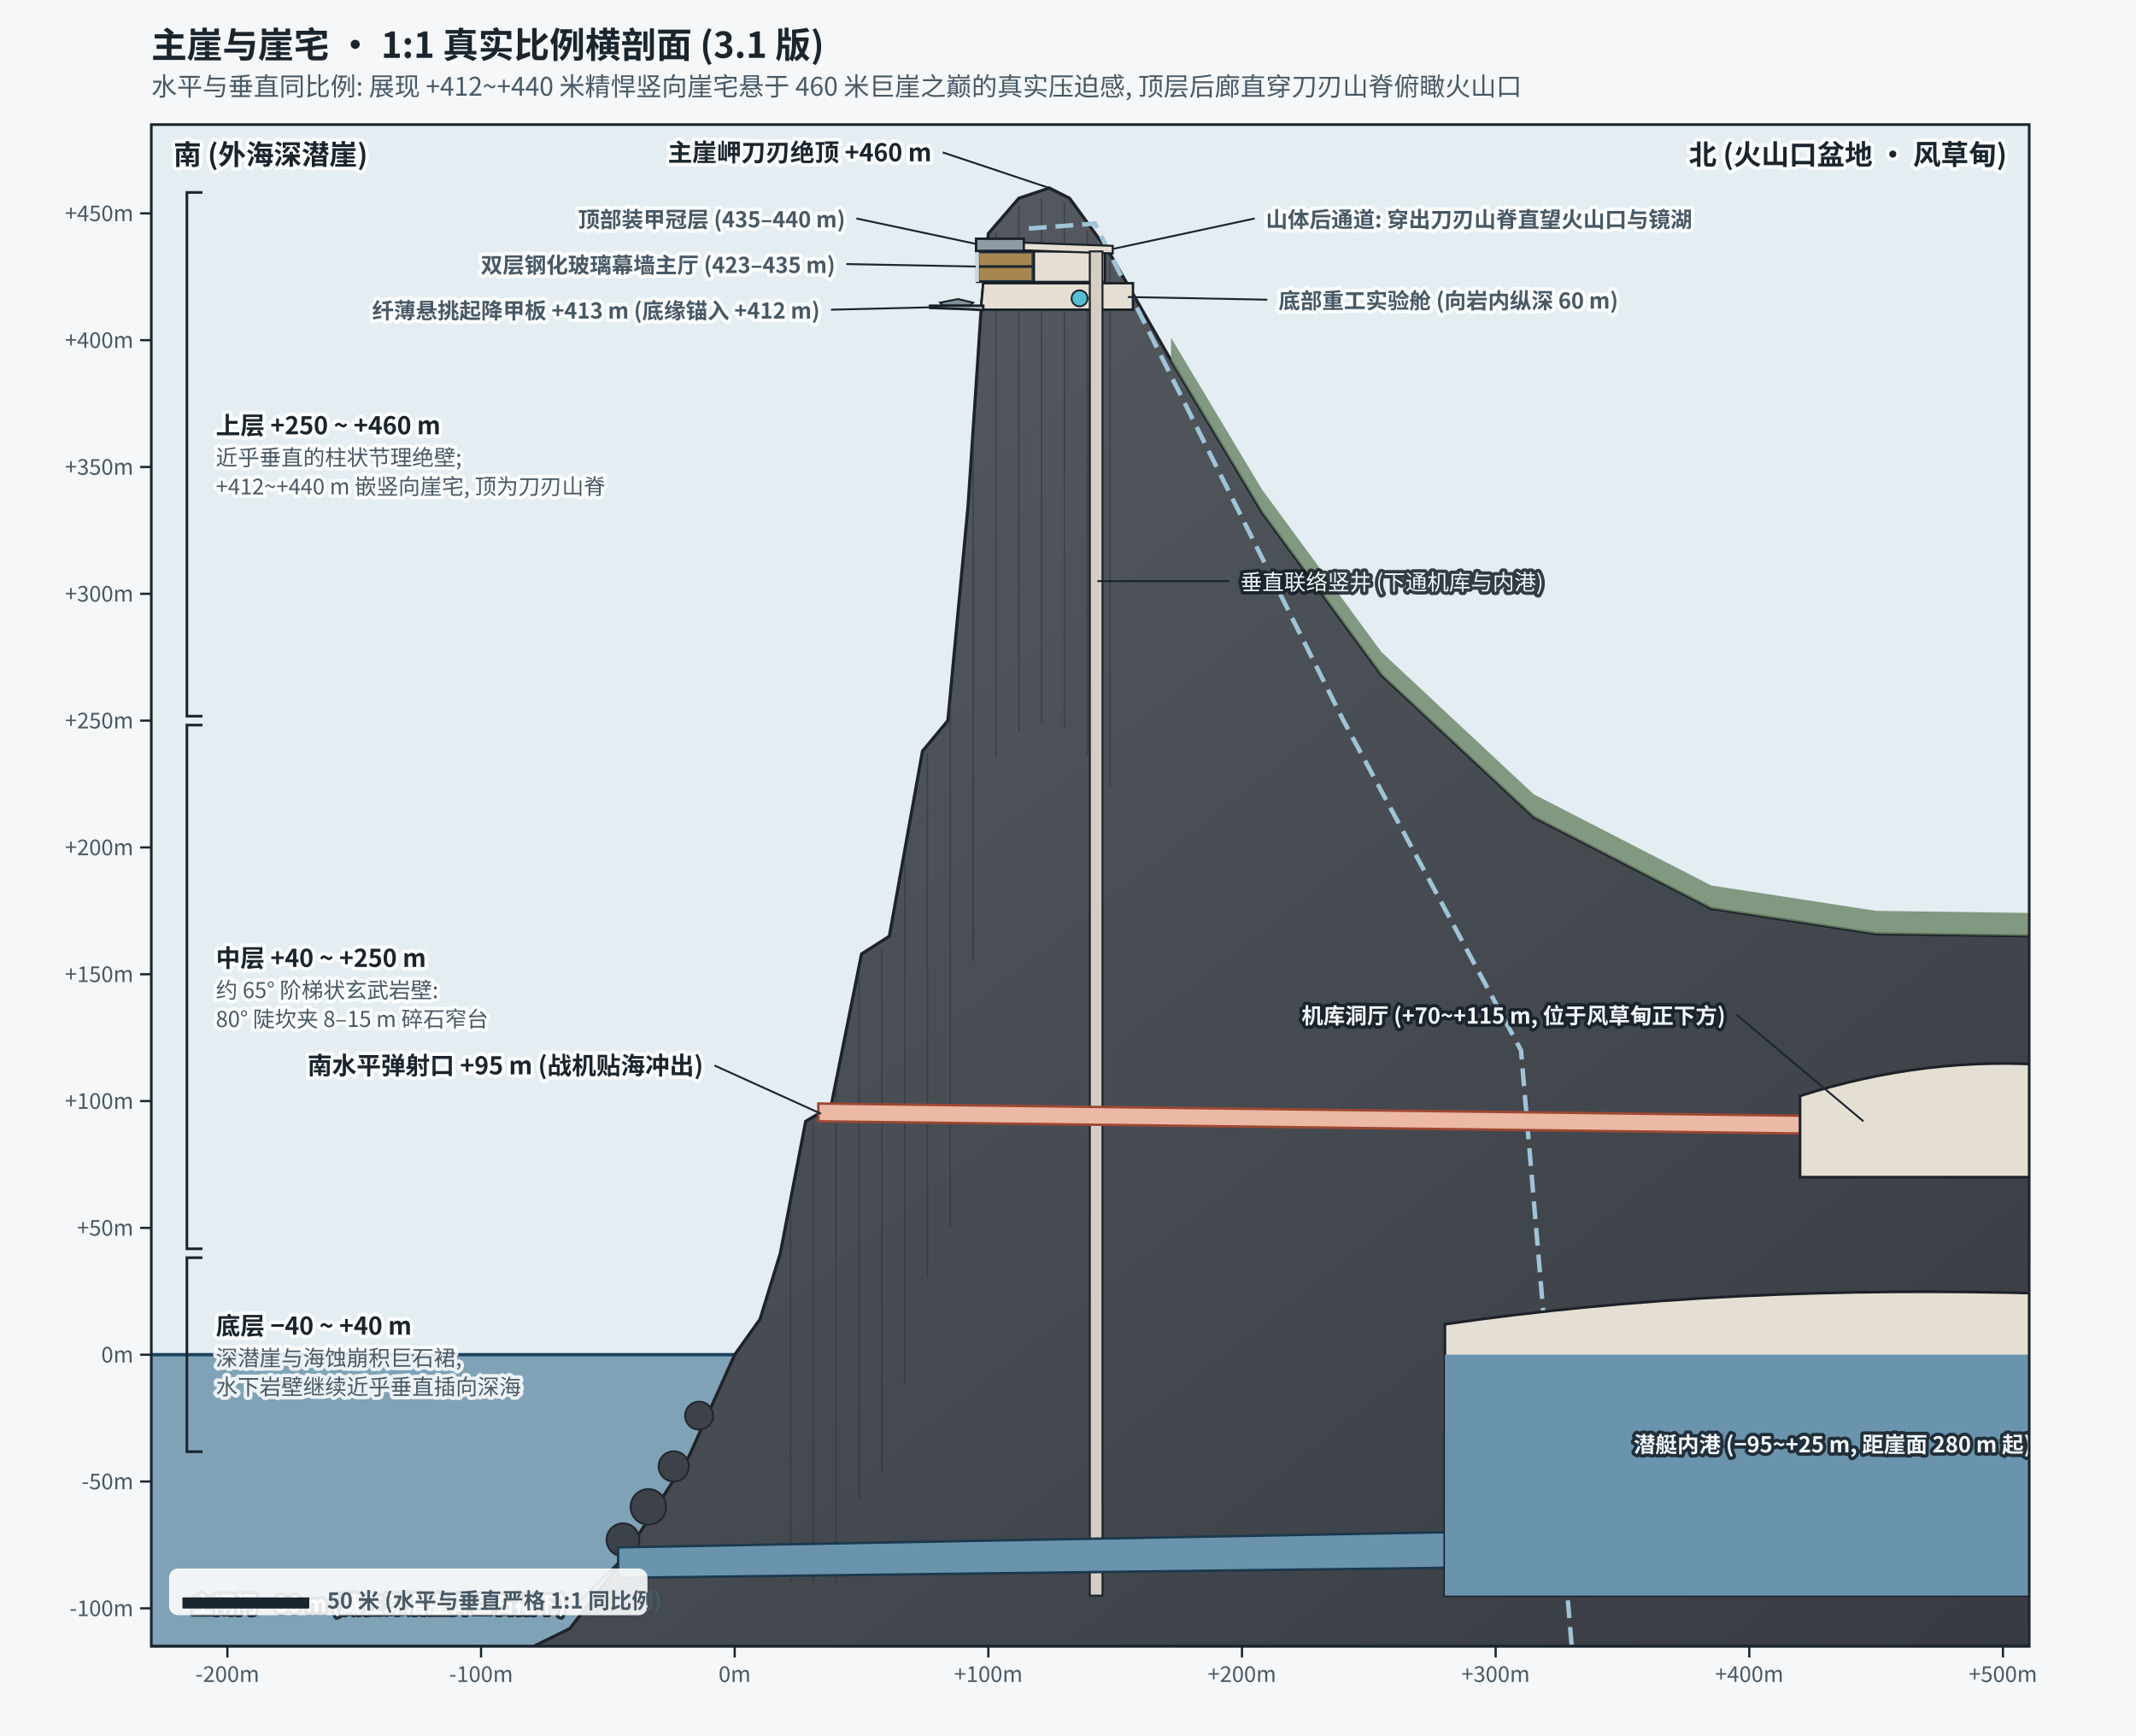
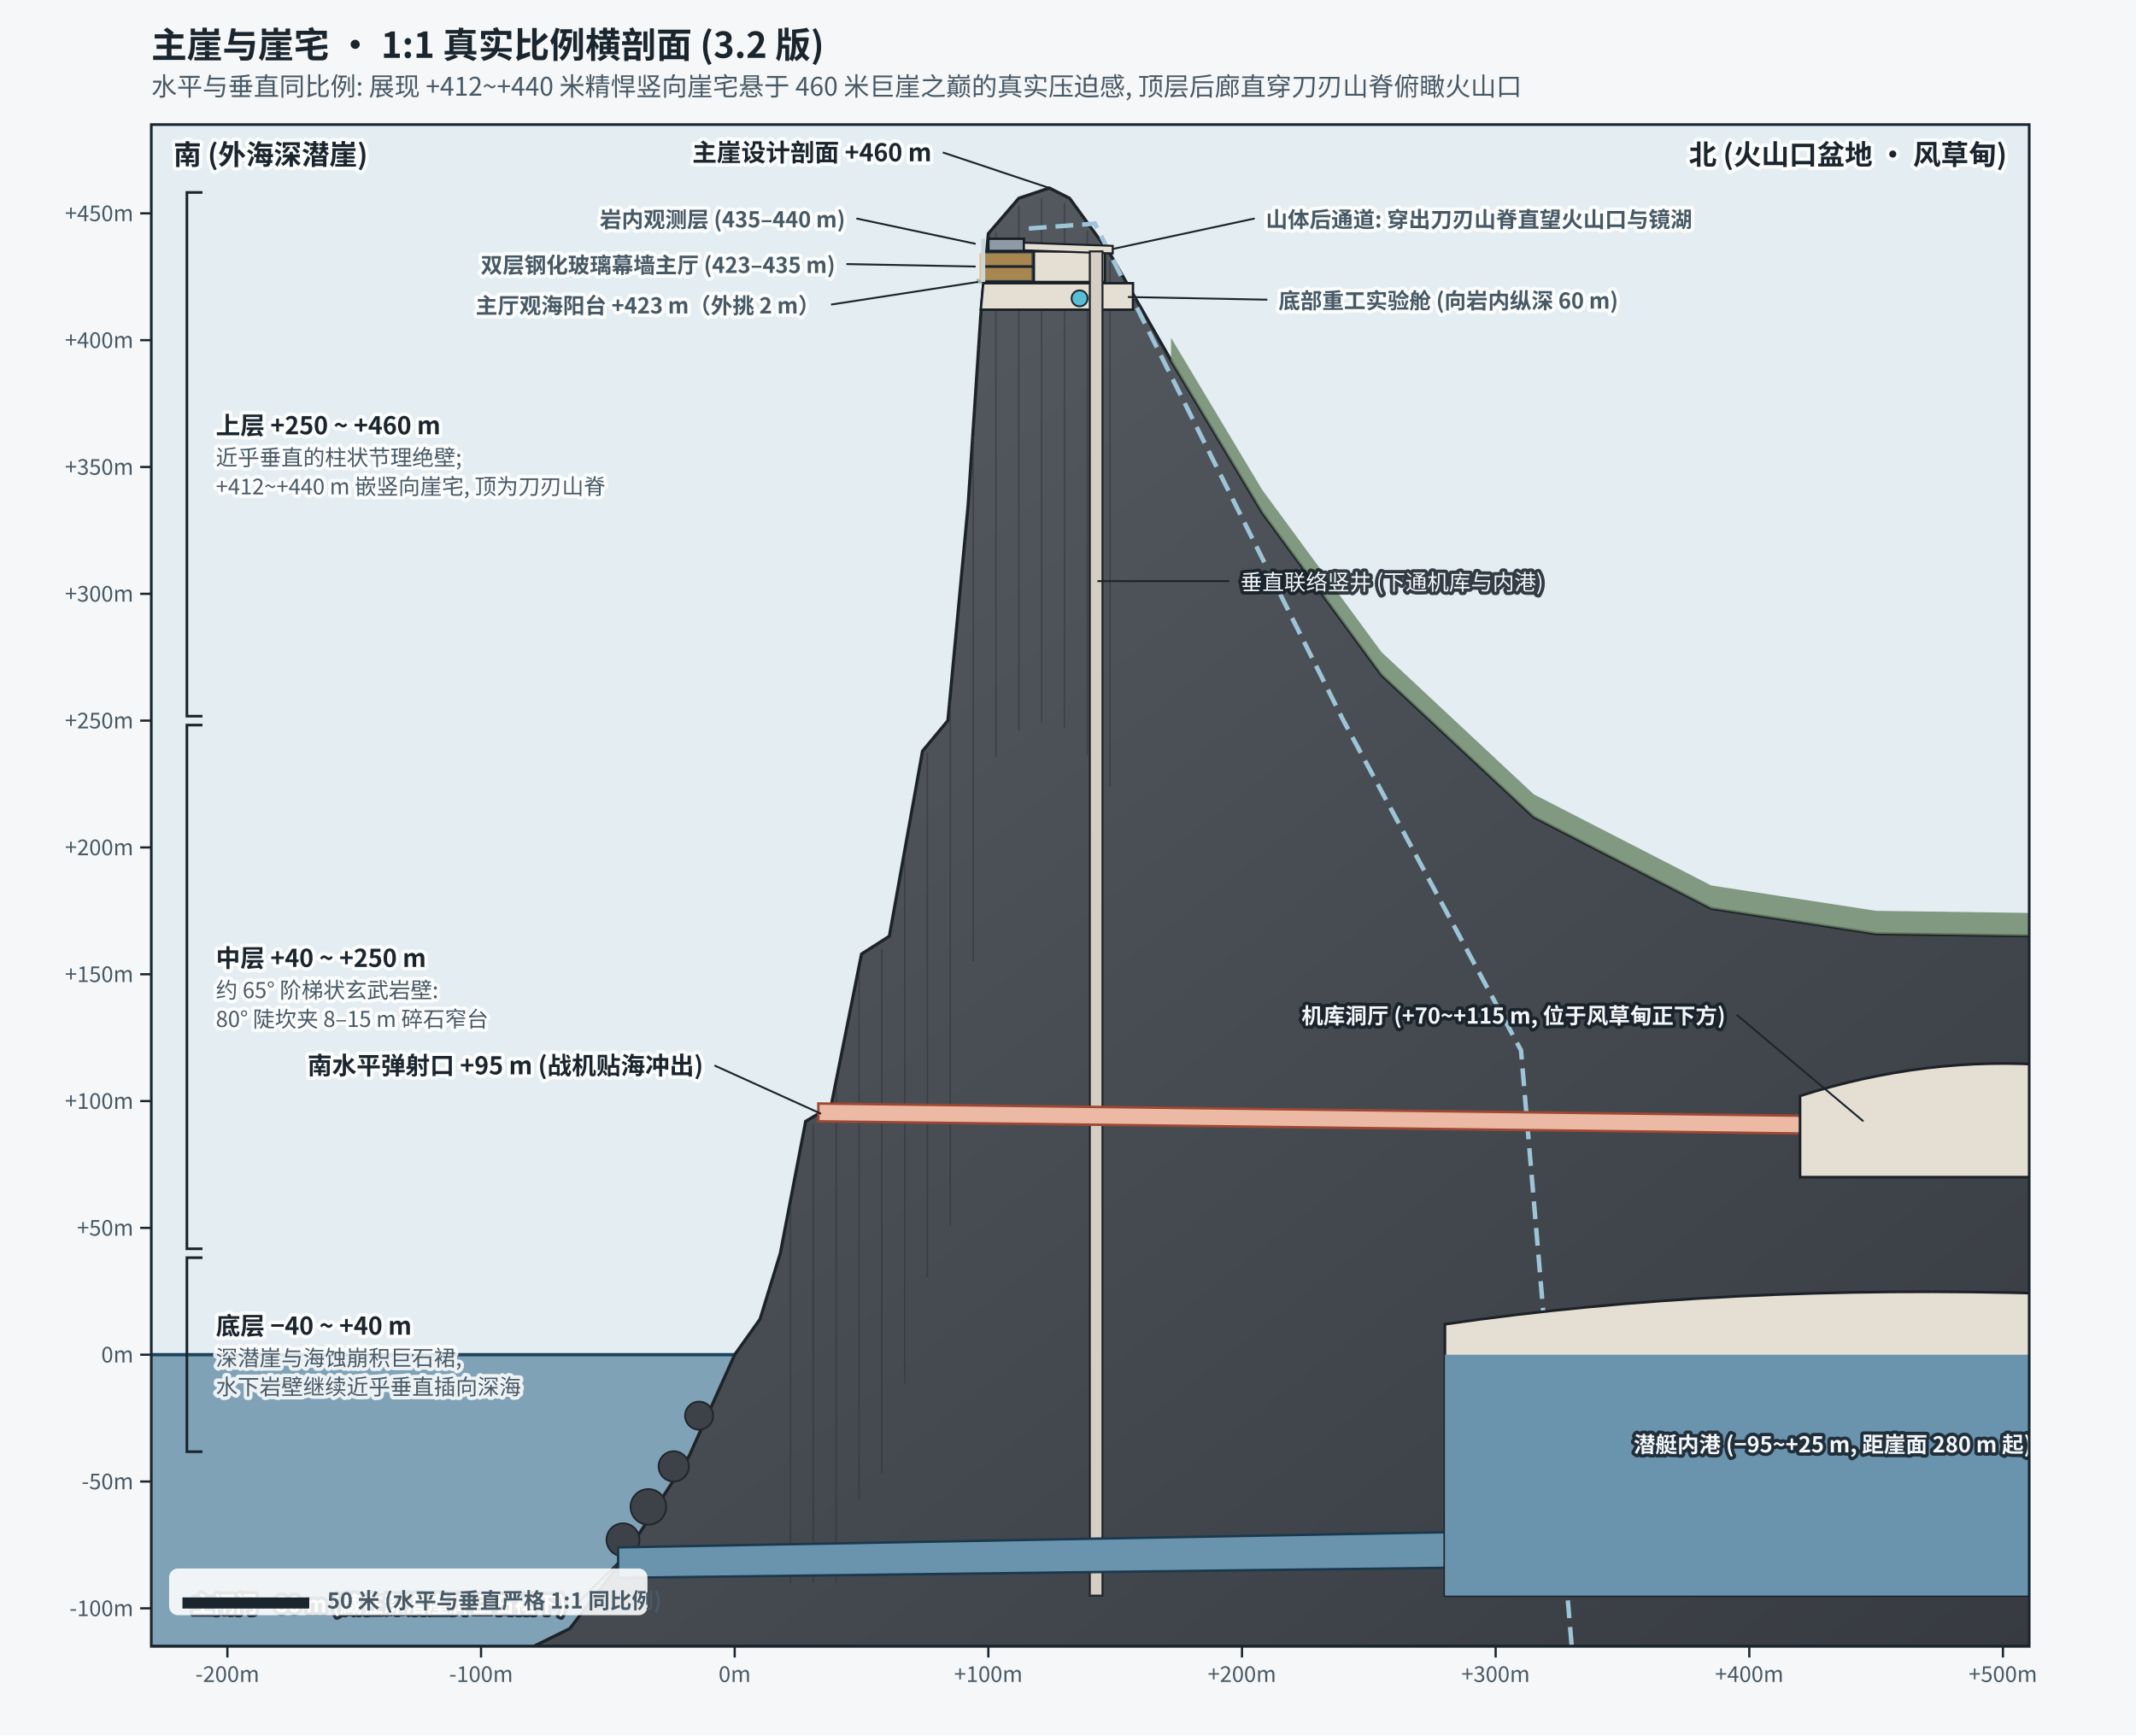
<svg xmlns="http://www.w3.org/2000/svg" viewBox="0 0 960 780">
  <defs>
    <style>
  text { font-family: 'Microsoft YaHei','PingFang SC','Noto Sans CJK SC',sans-serif; fill: #1a252e; }
  .title { font-size: 16px; font-weight: 700; }
  .sub { font-size: 11.5px; fill: #485966; }
  .t { font-size: 12.5px; }
  .s { font-size: 11px; }
  .xs { font-size: 9.8px; fill: #485966; }
  .b { font-weight: 700; }
  .mid { text-anchor: middle; }
  .end { text-anchor: end; }
  .halo { paint-order: stroke; stroke: rgba(255,255,255,.86); stroke-width: 3.2px; stroke-linejoin: round; }
  .dhalo { paint-order: stroke; stroke: rgba(226,236,242,.88); stroke-width: 3px; stroke-linejoin: round; }
  .whalo { fill: #f3f7fa; paint-order: stroke; stroke: rgba(20,30,38,.85); stroke-width: 3px; stroke-linejoin: round; }
</style>
    <clipPath id="cliffClip">
      <rect x="68" y="56" width="844" height="684" />
    </clipPath>
    <linearGradient id="basaltSec" x1="0" y1="0" x2="1" y2="1">
      <stop offset="0%" stop-color="#5d6269" />
      <stop offset="55%" stop-color="#474c53" />
      <stop offset="100%" stop-color="#363a40" />
    </linearGradient>
  </defs>
  <rect width="960" height="780" fill="#f5f7f8" />
-   <text x="68" y="26" class="title">主崖与崖宅 · 1:1 真实比例横剖面 (3.1 版)</text>
+   <text x="68" y="26" class="title">主崖与崖宅 · 1:1 真实比例横剖面 (3.2 版)</text>
  <text x="68" y="43" class="sub">水平与垂直同比例: 展现 +412~+440 米精悍竖向崖宅悬于 460 米巨崖之巅的真实压迫感, 顶层后廊直穿刀刃山脊俯瞰火山口</text>
  <g clip-path="url(#cliffClip)">
    <rect x="68" y="56" width="844" height="684" fill="#e4edf2" />
    <rect x="68" y="608.9" width="307.8" height="131.1" fill="#7fa2b7" />
    <line x1="68" y1="608.9" x2="335.9" y2="608.9" stroke="#1b435c" stroke-width="1.5" />
    <path d="M68,740L68,762.8L147.8,762.8L193.4,762.8L256.1,732L278.9,702.4L309.7,654.5L330.2,608.9L341.6,592.9L350.7,563.3L362.1,504L373.5,497.2L387.2,428.8L399.7,420.8L414.6,337.6L426,323.9L435.1,227L440.8,141.5L444.2,105L457.9,89.1L471.6,84.5L480.7,89.1L498.9,114.1L526.3,162L567.3,230.4L620.9,303.4L689.3,367.2L769.1,408.3L843.2,419.7L923,420.8L923,740Z" fill="url(#basaltSec)" stroke="#1e2328" stroke-width="1.4" />
    <path d="M526.3,151.8L567.3,220.2L620.9,293.1L689.3,357L769.1,398L843.2,409.4L923,410.5L923,420.8L843.2,419.7L769.1,408.3L689.3,367.2L620.9,303.4L567.3,230.4L526.3,162Z" fill="#6b8568" opacity="0.82" />
    <line x1="355.3" y1="543" x2="355.3" y2="711.5" stroke="#2f3339" stroke-width="0.7" opacity="0.55" />
    <line x1="365.5" y1="505.4" x2="365.5" y2="711.5" stroke="#2f3339" stroke-width="0.7" opacity="0.55" />
    <line x1="375.8" y1="489.2" x2="375.8" y2="711.5" stroke="#2f3339" stroke-width="0.7" opacity="0.55" />
    <line x1="386.1" y1="437.9" x2="386.1" y2="673.9" stroke="#2f3339" stroke-width="0.7" opacity="0.55" />
    <line x1="396.3" y1="426.4" x2="396.3" y2="662.4" stroke="#2f3339" stroke-width="0.7" opacity="0.55" />
    <line x1="406.6" y1="385.8" x2="406.6" y2="621.8" stroke="#2f3339" stroke-width="0.7" opacity="0.55" />
    <line x1="416.8" y1="338.3" x2="416.8" y2="574.2" stroke="#2f3339" stroke-width="0.7" opacity="0.55" />
    <line x1="427.1" y1="315.2" x2="427.1" y2="551.2" stroke="#2f3339" stroke-width="0.7" opacity="0.55" />
    <line x1="437.4" y1="196.2" x2="437.4" y2="432.2" stroke="#2f3339" stroke-width="0.7" opacity="0.55" />
    <line x1="447.6" y1="104.5" x2="447.6" y2="340.4" stroke="#2f3339" stroke-width="0.7" opacity="0.55" />
    <line x1="457.9" y1="92.5" x2="457.9" y2="328.5" stroke="#2f3339" stroke-width="0.7" opacity="0.55" />
    <line x1="468.1" y1="89.1" x2="468.1" y2="325" stroke="#2f3339" stroke-width="0.7" opacity="0.55" />
    <line x1="478.4" y1="91.3" x2="478.4" y2="327.3" stroke="#2f3339" stroke-width="0.7" opacity="0.55" />
    <line x1="488.7" y1="103.5" x2="488.7" y2="339.4" stroke="#2f3339" stroke-width="0.7" opacity="0.55" />
    <line x1="498.9" y1="117.6" x2="498.9" y2="353.5" stroke="#2f3339" stroke-width="0.7" opacity="0.55" />
    <path d="M462.4,102.7 L492.1,100.5 L603.8,323.9 L683.6,472.1 L706.4,740" fill="none" stroke="#9ec4d8" stroke-width="2" stroke-dasharray="8 4" />
    <polygon points="440.8,139.2 509.2,139.2 509.2,127.3 441.9,127.3" fill="#e5dfd3" stroke="#182026" stroke-width="1.1" />
    <circle cx="485.2" cy="134.1" r="3.6" fill="#57bed4" stroke="#1b2830" stroke-width="0.8" />
-     <polygon points="418,137.4 441.9,137.4 441.9,139.4 435.1,139 418,138.4" fill="#b8c4ce" stroke="#182026" stroke-width="1.1" />
-     <polygon points="422.5,136 430.5,134.4 437.4,136 436.2,137.2 423.7,137.2" fill="#7f8e9b" stroke="#182026" stroke-width="0.8" />
-     <rect x="439.1" y="113" width="25.6" height="13.7" fill="#2c4456" stroke="#182026" stroke-width="1" />
+     <path d="M439.6,125.4 V126.7 H441.9" fill="none" stroke="#9aabb4" stroke-width="1.3" />
+     <rect x="441.9" y="113" width="25.6" height="13.7" fill="#2c4456" stroke="#182026" stroke-width="1" />
    <rect x="440.2" y="113.9" width="23.4" height="12" fill="#e9a94c" opacity="0.65" />
-     <line x1="439.1" y1="119.8" x2="496.6" y2="119.8" stroke="#1c252c" stroke-width="1.2" />
+     <line x1="441.9" y1="119.8" x2="496.6" y2="119.8" stroke="#1c252c" stroke-width="1.2" />
    <rect x="464.7" y="113" width="31.9" height="13.7" fill="#e5dfd3" stroke="#182026" stroke-width="1" />
-     <line x1="439.1" y1="107.3" x2="439.1" y2="126.7" stroke="#cad5de" stroke-width="1.8" />
-     <polygon points="438.7,107.3 460.2,107.3 460.2,112.8 438.7,112.8" fill="#8e9ba6" stroke="#182026" stroke-width="1.1" />
+     <line x1="441.9" y1="107.3" x2="441.9" y2="126.7" stroke="#cad5de" stroke-width="1.8" />
+     <polygon points="444.2,107.3 460.2,107.3 460.2,112.8 444.2,112.8" fill="#8e9ba6" stroke="#182026" stroke-width="1.1" />
    <polygon points="460.2,109.1 500.1,110.5 500.1,113.9 460.2,112.5" fill="#e5dfd3" stroke="#182026" stroke-width="0.9" />
    <rect x="489.8" y="113" width="5.7" height="604.2" fill="#d5cfc3" stroke="#20262c" stroke-width="0.9" />
    <polygon points="367.8,496 923,502.9 923,510.9 367.8,504" fill="#ebb9a4" stroke="#9e4733" stroke-width="1.1" />
    <path d="M809,529.1 L809,492.6 Q866,474.4 923,478.9 L923,529.1 Z" fill="#e5dfd3" stroke="#1c2228" stroke-width="1.2" />
    <circle cx="302.8" cy="659.1" r="6.8" fill="#3d4249" stroke="#22262b" stroke-width="0.8" />
    <circle cx="291.4" cy="677.3" r="8" fill="#3d4249" stroke="#22262b" stroke-width="0.8" />
    <circle cx="280" cy="692.1" r="7.4" fill="#3d4249" stroke="#22262b" stroke-width="0.8" />
    <circle cx="314.2" cy="636.3" r="6.3" fill="#3d4249" stroke="#22262b" stroke-width="0.8" />
    <polygon points="277.8,695.5 649.4,688.7 649.4,704.7 277.8,709.2" fill="#6a94ad" stroke="#1b394d" stroke-width="1.1" />
    <path d="M649.4,717.2 L649.4,595.2 Q774.8,577 923,581.5 L923,717.2 Z" fill="#e5dfd3" stroke="#1c2228" stroke-width="1.2" />
    <rect x="649.4" y="608.9" width="273.6" height="108.3" fill="#6a94ad" />
    <path d="M91,86.5 h-7 V321.9 h7" fill="none" stroke="#1a252e" stroke-width="1.2" />
    <text x="97" y="195.2" class="s b halo">上层 +250 ~ +460 m</text>
    <text x="97" y="209.2" class="xs halo">近乎垂直的柱状节理绝壁;</text>
    <text x="97" y="222.2" class="xs halo">+412~+440 m 嵌竖向崖宅, 顶为刀刃山脊</text>
    <path d="M91,325.9 h-7 V561.3 h7" fill="none" stroke="#1a252e" stroke-width="1.2" />
    <text x="97" y="434.6" class="s b halo">中层 +40 ~ +250 m</text>
    <text x="97" y="448.6" class="xs halo">约 65° 阶梯状玄武岩壁:</text>
    <text x="97" y="461.6" class="xs halo">80° 陡坎夹 8–15 m 碎石窄台</text>
    <path d="M91,565.3 h-7 V652.5 h7" fill="none" stroke="#1a252e" stroke-width="1.2" />
    <text x="97" y="599.9" class="s b halo">底层 −40 ~ +40 m</text>
    <text x="97" y="613.9" class="xs halo">深潜崖与海蚀崩积巨石裙,</text>
    <text x="97" y="626.9" class="xs halo">水下岩壁继续近乎垂直插向深海</text>
    <path d="M471.6,84.5 L423.7,68.5" fill="none" stroke="#1a252e" stroke-width="0.85" />
-     <text x="418.7" y="72.5" class="s b halo end">主崖岬刀刃绝顶 +460 m</text>
+     <text x="418.7" y="72.5" class="s b halo end">主崖设计剖面 +460 m</text>
    <path d="M438.5,109.6 L384.9,98.2" fill="none" stroke="#1a252e" stroke-width="0.85" />
-     <text x="379.9" y="102.2" class="xs b halo end">顶部装甲冠层 (435–440 m)</text>
+     <text x="379.9" y="102.2" class="xs b halo end">岩内观测层 (435–440 m)</text>
    <path d="M438.5,119.8 L380.4,118.7" fill="none" stroke="#1a252e" stroke-width="0.85" />
    <text x="375.4" y="122.7" class="xs b halo end">双层钢化玻璃幕墙主厅 (423–435 m)</text>
-     <path d="M419.1,138.1 L373.5,139.2" fill="none" stroke="#1a252e" stroke-width="0.85" />
-     <text x="368.5" y="143.2" class="xs b halo end">纤薄悬挑起降甲板 +413 m (底缘锚入 +412 m)</text>
+     <path d="M439.6,126.7 L373.5,136.9" fill="none" stroke="#1a252e" stroke-width="0.85" />
+     <text x="368.5" y="140.9" class="xs b halo end">主厅观海阳台 +423 m（外挑 2 m）</text>
    <path d="M500.1,111.9 L563.9,98.2" fill="none" stroke="#1a252e" stroke-width="0.85" />
    <text x="568.9" y="102.2" class="xs b halo">山体后通道: 穿出刀刃山脊直望火山口与镜湖</text>
    <path d="M506.9,133.5 L569.6,134.7" fill="none" stroke="#1a252e" stroke-width="0.85" />
    <text x="574.6" y="138.7" class="xs b halo">底部重工实验舱 (向岩内纵深 60 m)</text>
    <path d="M493.2,261.2 L552.5,261.2" fill="none" stroke="#1a252e" stroke-width="0.85" />
    <text x="557.5" y="265.2" class="xs whalo">垂直联络竖井 (下通机库与内港)</text>
    <path d="M369,500.6 L321.1,478.9" fill="none" stroke="#1a252e" stroke-width="0.85" />
    <text x="316.1" y="482.9" class="s b halo end">南水平弹射口 +95 m (战机贴海冲出)</text>
    <path d="M837.5,504 L780.5,456.1" fill="none" stroke="#1a252e" stroke-width="0.85" />
    <text x="775.5" y="460.1" class="xs b whalo end">机库洞厅 (+70~+115 m, 位于风草甸正下方)</text>
    <path d="M277.8,702.4 L259.5,720.6" fill="none" stroke="#1a252e" stroke-width="0.85" />
    <text x="254.5" y="724.6" class="xs b whalo end">主闸门 −80 m (藏在深潜崖脚巨石裙下)</text>
    <path d="M729.2,648.8 L729.2,648.8" fill="none" stroke="#1a252e" stroke-width="0.85" />
    <text x="734.2" y="652.8" class="xs b whalo">潜艇内港 (−95~+25 m, 距崖面 280 m 起)</text>
  </g>
  <rect x="68" y="56" width="844" height="684" fill="none" stroke="#1a252e" stroke-width="1.2" />
  <text x="78" y="74" class="t b halo">南 (外海深潜崖)</text>
  <text x="902" y="74" class="t b halo end">北 (火山口盆地 · 风草甸)</text>
  <line x1="63" y1="722.9" x2="68" y2="722.9" stroke="#1a252e" />
  <text x="60" y="726.4" class="xs end">-100m</text>
  <line x1="63" y1="665.9" x2="68" y2="665.9" stroke="#1a252e" />
  <text x="60" y="669.4" class="xs end">-50m</text>
  <line x1="63" y1="608.9" x2="68" y2="608.9" stroke="#1a252e" />
  <text x="60" y="612.4" class="xs end">0m</text>
  <line x1="63" y1="551.9" x2="68" y2="551.9" stroke="#1a252e" />
  <text x="60" y="555.4" class="xs end">+50m</text>
  <line x1="63" y1="494.9" x2="68" y2="494.9" stroke="#1a252e" />
  <text x="60" y="498.4" class="xs end">+100m</text>
  <line x1="63" y1="437.9" x2="68" y2="437.9" stroke="#1a252e" />
  <text x="60" y="441.4" class="xs end">+150m</text>
  <line x1="63" y1="380.9" x2="68" y2="380.9" stroke="#1a252e" />
  <text x="60" y="384.4" class="xs end">+200m</text>
  <line x1="63" y1="323.9" x2="68" y2="323.9" stroke="#1a252e" />
  <text x="60" y="327.4" class="xs end">+250m</text>
  <line x1="63" y1="266.9" x2="68" y2="266.9" stroke="#1a252e" />
  <text x="60" y="270.4" class="xs end">+300m</text>
  <line x1="63" y1="209.9" x2="68" y2="209.9" stroke="#1a252e" />
  <text x="60" y="213.4" class="xs end">+350m</text>
  <line x1="63" y1="152.9" x2="68" y2="152.9" stroke="#1a252e" />
  <text x="60" y="156.4" class="xs end">+400m</text>
  <line x1="63" y1="95.9" x2="68" y2="95.9" stroke="#1a252e" />
  <text x="60" y="99.4" class="xs end">+450m</text>
  <line x1="102.2" y1="740" x2="102.2" y2="745" stroke="#1a252e" />
  <text x="102.2" y="756" class="xs mid">-200m</text>
  <line x1="216.2" y1="740" x2="216.2" y2="745" stroke="#1a252e" />
  <text x="216.2" y="756" class="xs mid">-100m</text>
  <line x1="330.2" y1="740" x2="330.2" y2="745" stroke="#1a252e" />
  <text x="330.2" y="756" class="xs mid">0m</text>
  <line x1="444.2" y1="740" x2="444.2" y2="745" stroke="#1a252e" />
  <text x="444.2" y="756" class="xs mid">+100m</text>
  <line x1="558.2" y1="740" x2="558.2" y2="745" stroke="#1a252e" />
  <text x="558.2" y="756" class="xs mid">+200m</text>
  <line x1="672.2" y1="740" x2="672.2" y2="745" stroke="#1a252e" />
  <text x="672.2" y="756" class="xs mid">+300m</text>
  <line x1="786.2" y1="740" x2="786.2" y2="745" stroke="#1a252e" />
  <text x="786.2" y="756" class="xs mid">+400m</text>
  <line x1="900.2" y1="740" x2="900.2" y2="745" stroke="#1a252e" />
  <text x="900.2" y="756" class="xs mid">+500m</text>
  <g transform="translate(82,718)">
    <rect x="-6" y="-13" width="215" height="21" rx="4" fill="rgba(255,255,255,.88)" />
    <rect width="57" height="5" fill="#1a252e" />
    <text x="65" y="5" class="xs b">50 米 (水平与垂直严格 1:1 同比例)</text>
  </g>
</svg>
